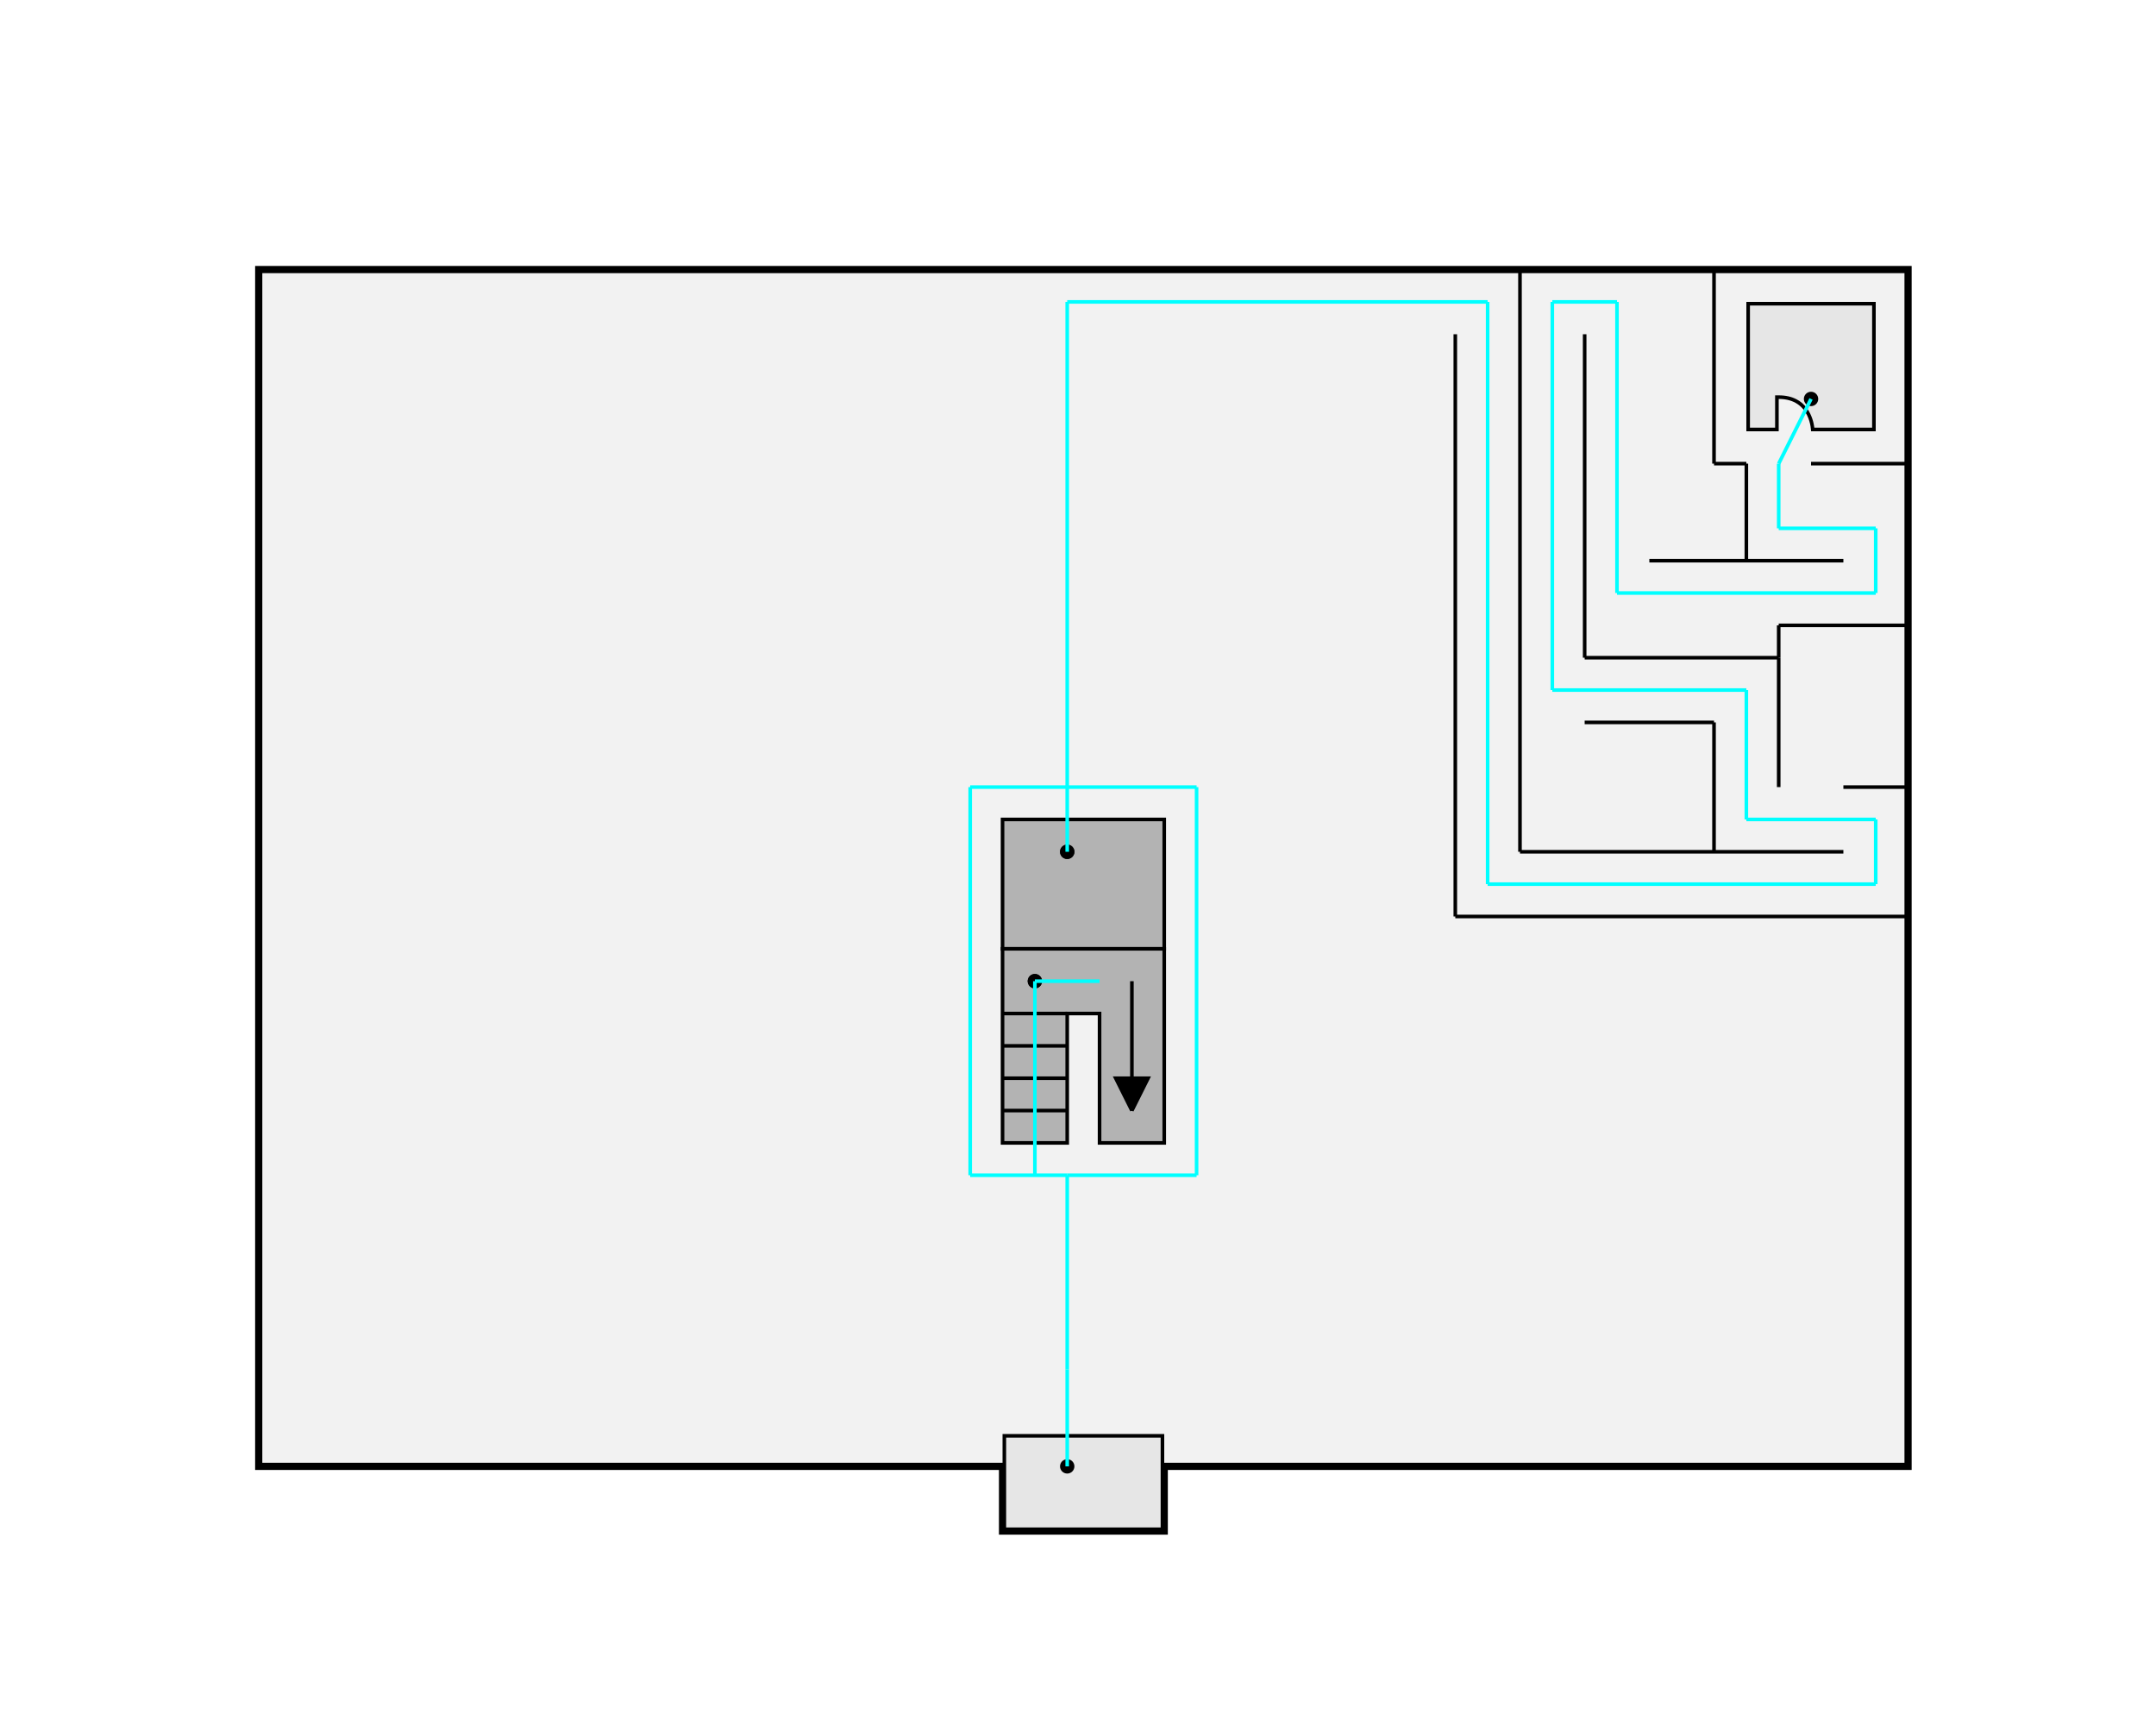
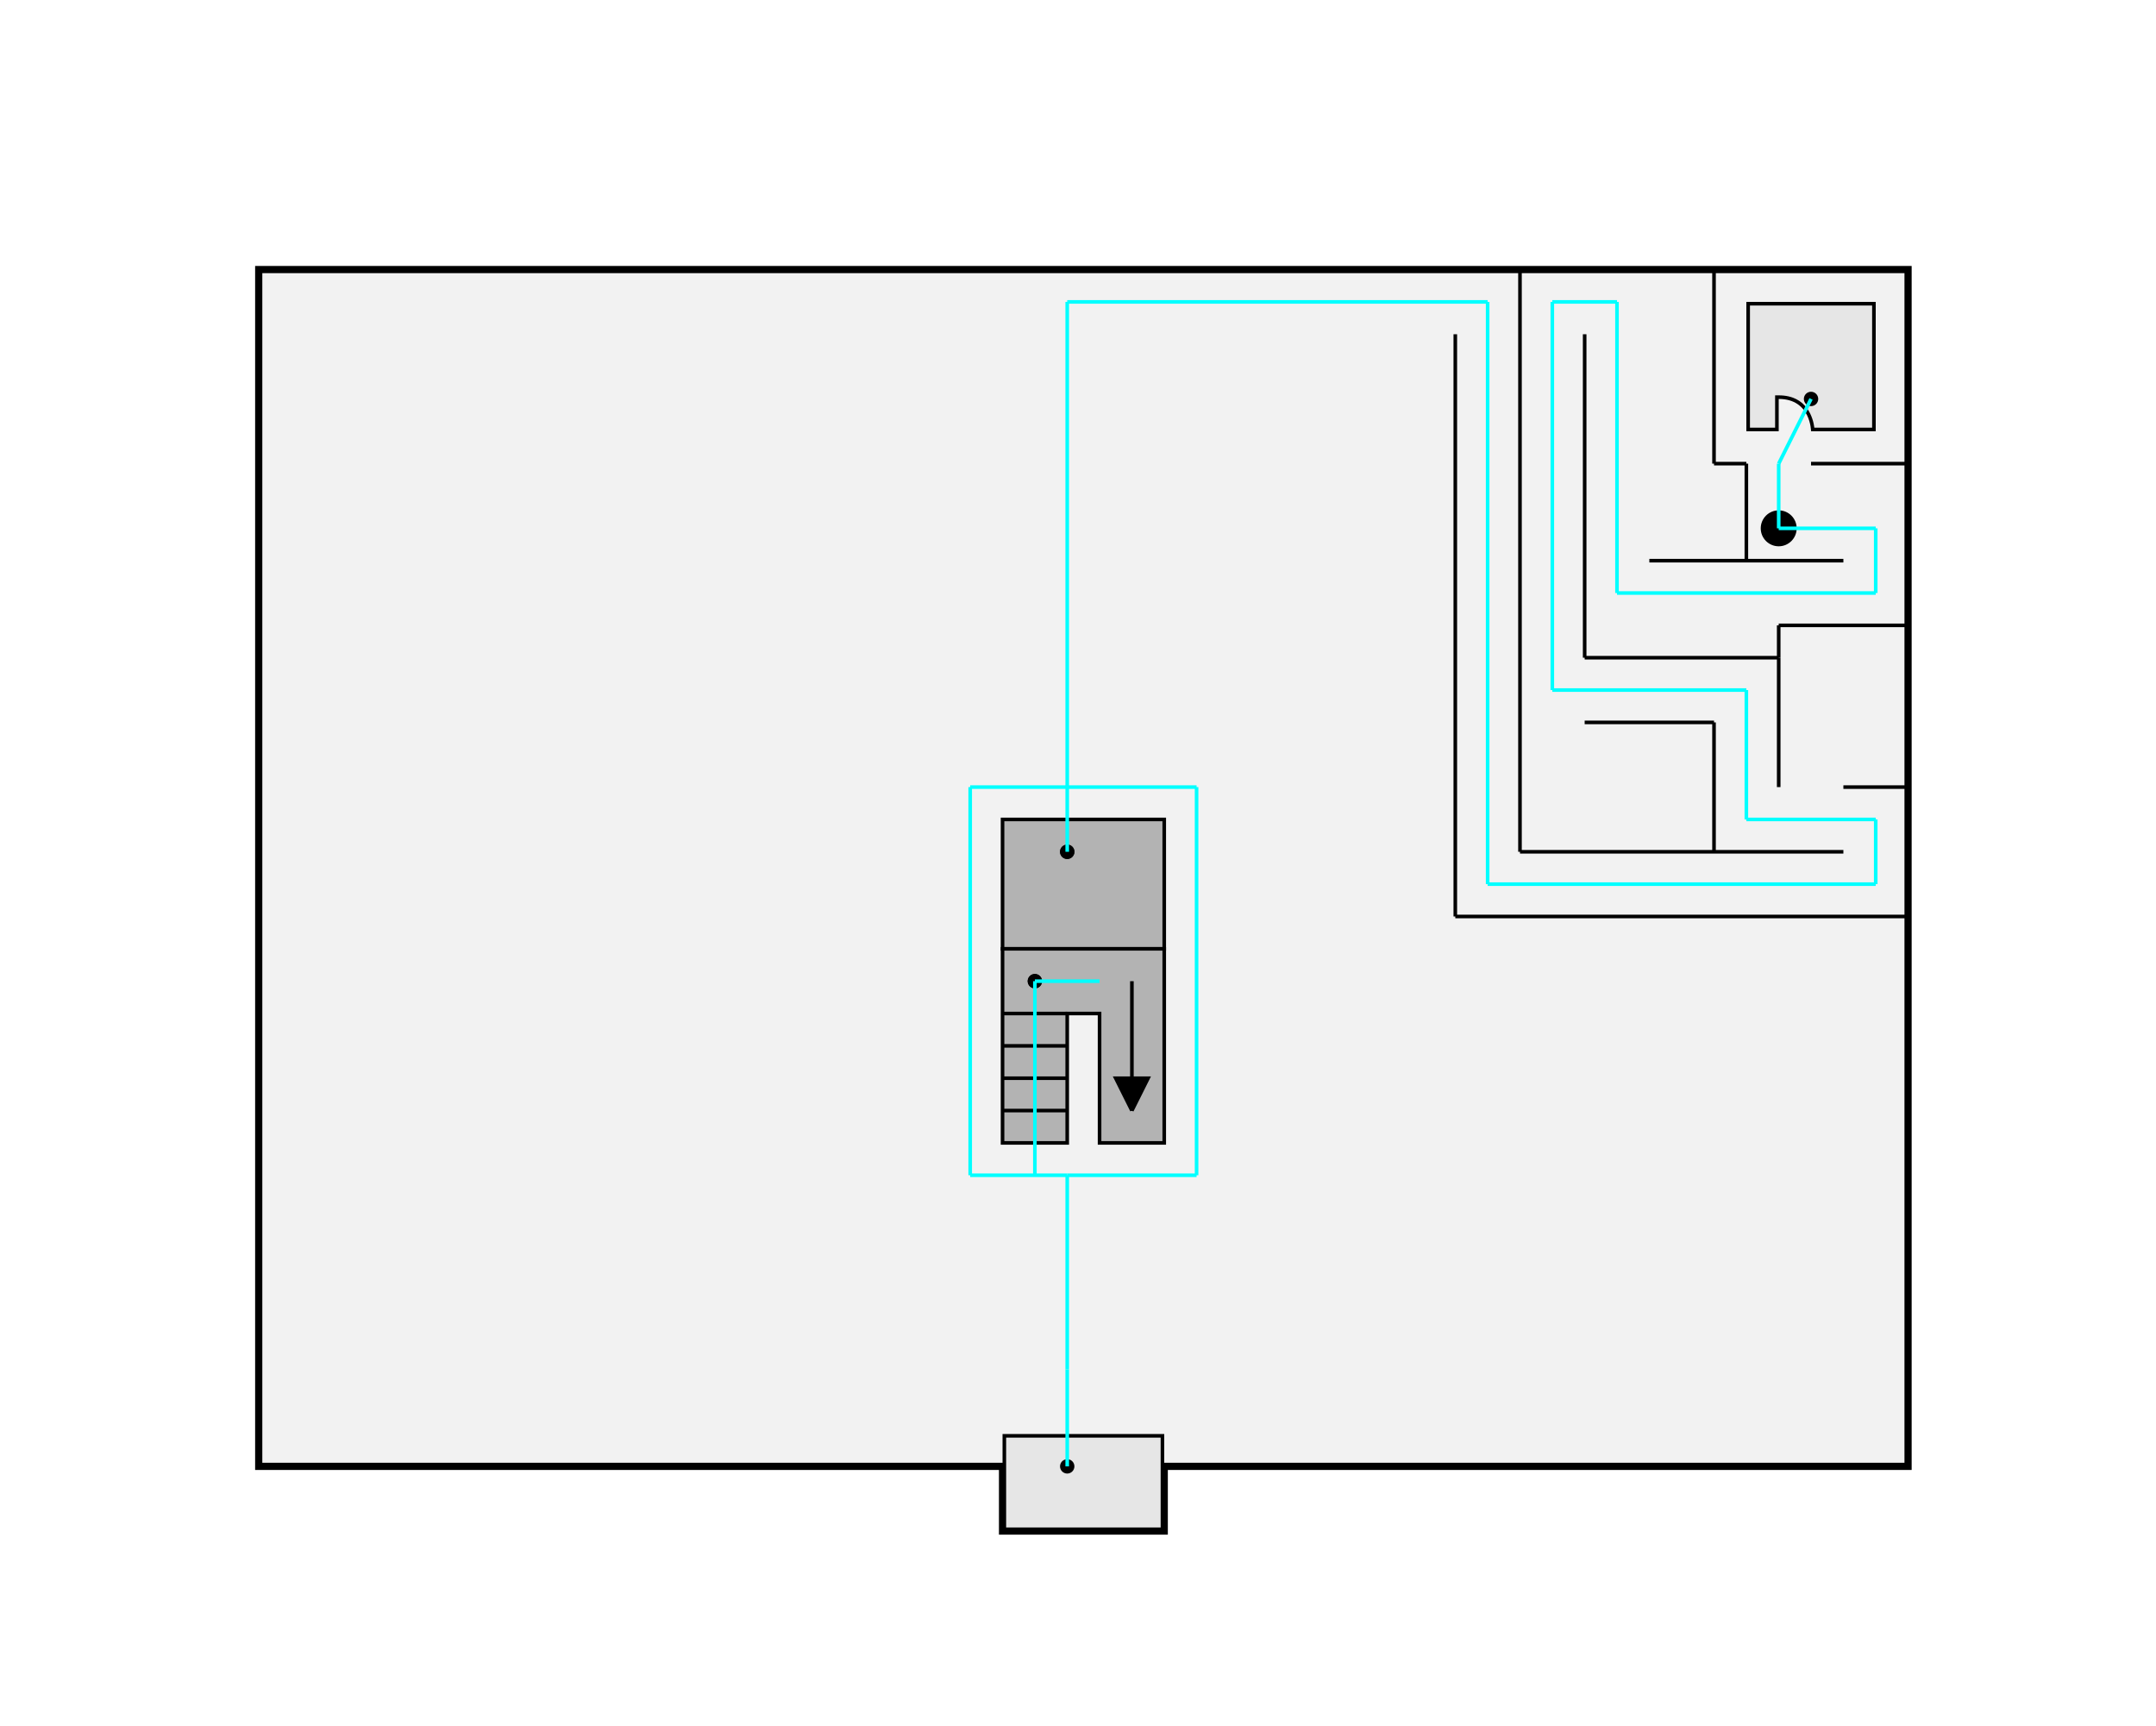
<svg xmlns="http://www.w3.org/2000/svg" xmlns:xlink="http://www.w3.org/1999/xlink" version="1.1" x="0px" y="0px" width="600px" height="480px" viewBox="0 0 600 480" enable-background="new 0 0 600 480" xml:space="preserve">
  <g id="Base">
    <polygon id="Circulation" fill="#F2F2F2" stroke="#000000" stroke-width="2" points="72,75 531,75 531,408 324,408 324,426    279,426 279,408 72,408  " />
    <rect id="Elevator" x="279" y="228" fill="#B3B3B3" stroke="#000000" width="45" height="36" />
    <g id="Stairs_1_">
      <polygon id="Stairs" fill="#B3B3B3" stroke="#000000" points="279,318 297,318 297,282 306,282 306,318 324,318 324,264 279,264       " />
      <line fill="none" stroke="#000000" x1="297" y1="309" x2="279" y2="309" />
      <line fill="none" stroke="#000000" x1="297" y1="300" x2="279" y2="300" />
      <line fill="none" stroke="#000000" x1="297" y1="291" x2="279" y2="291" />
      <line fill="none" stroke="#000000" x1="297" y1="282" x2="279" y2="282" />
      <polyline stroke="#000000" points="315,273 315,309 319.5,300 310.5,300 315,309   " />
    </g>
    <g id="Maze">
      <line fill="none" stroke="#000000" x1="477" y1="75" x2="477" y2="129" />
      <line fill="none" stroke="#000000" x1="477" y1="129" x2="486" y2="129" />
      <line fill="none" stroke="#000000" x1="504" y1="129" x2="531" y2="129" />
      <line fill="none" stroke="#000000" x1="513" y1="156" x2="459" y2="156" />
      <line fill="none" stroke="#000000" x1="423" y1="75" x2="423" y2="237" />
      <line fill="none" stroke="#000000" x1="423" y1="237" x2="513" y2="237" />
      <line fill="none" stroke="#000000" x1="495" y1="219" x2="495" y2="183" />
      <line fill="none" stroke="#000000" x1="495" y1="183" x2="441" y2="183" />
      <line fill="none" stroke="#000000" x1="441" y1="183" x2="441" y2="93" />
      <line fill="none" stroke="#000000" x1="495" y1="183" x2="495" y2="174" />
      <line fill="none" stroke="#000000" x1="495" y1="174" x2="531" y2="174" />
      <line fill="none" stroke="#000000" x1="513" y1="219" x2="531" y2="219" />
      <line fill="none" stroke="#000000" x1="531" y1="255" x2="405" y2="255" />
      <line fill="none" stroke="#000000" x1="405" y1="255" x2="405" y2="93" />
      <line fill="none" stroke="#000000" x1="477" y1="237" x2="477" y2="201" />
      <line fill="none" stroke="#000000" x1="477" y1="201" x2="441" y2="201" />
      <line fill="none" stroke="#000000" x1="486" y1="129" x2="486" y2="156" />
    </g>
  </g>
  <g id="Rooms">
    <a id="R201" xlink:href="#">
      <g>
        <rect x="279.5" y="399.5" fill="#E6E6E6" width="44" height="26" />
        <path d="M323,400v25h-43v-25H323 M324,399h-45v27h45V399L324,399z" />
      </g>
    </a>
    <a id="R202" xlink:href="#">
      <g>
        <path fill="#E6E6E6" d="M504.472,119.5c-0.17-1.959-1.346-9-9.472-9h-0.5v9h-8v-35h35v35H504.472z" />
        <path d="M521,85v34h-16.081c-0.322-2.533-1.929-9-9.919-9h-1v1v7.875V119h-7V85H521 M522,84h-36v36h9c0,0,0,0,0-9c9,0,9,9,9,9h18     V84L522,84z" />
      </g>
    </a>
  </g>
  <g id="Portals">
    <circle id="Elev.1.floor1" cx="297" cy="237" r="2" />
    <circle id="Stair.1.floor1" cx="288" cy="273" r="2" data-accessible-route="false" />
    <circle id="Elev.1.floor3" cx="297" cy="237" r="2" />
    <circle id="Stair.1.floor3" cx="288" cy="273" r="2" data-accessible-route="false" />
  </g>
  <g id="Points">
    <circle data-destination="" id="R201_1_" cx="297" cy="408" r="2" />
    <circle data-destination="" id="R202_1_" cx="504" cy="111" r="2" />
+     <circle id="cp-37373" data-checkpoint="" data-name="checkpoint2" cx="495" cy="147" r="5" />
  </g>
  <g id="Paths">
    <line fill="none" stroke="#00FFFF" x1="297" y1="408" x2="297" y2="381" />
    <line fill="none" stroke="#00FFFF" x1="297" y1="237" x2="297" y2="219" />
    <line fill="none" stroke="#00FFFF" x1="297" y1="219" x2="333" y2="219" />
    <line fill="none" stroke="#00FFFF" x1="333" y1="219" x2="333" y2="327" />
    <line fill="none" stroke="#00FFFF" x1="288" y1="327" x2="288" y2="273" />
    <line fill="none" stroke="#00FFFF" x1="288" y1="273" x2="306" y2="273" />
    <line fill="none" stroke="#00FFFF" x1="297" y1="219" x2="270" y2="219" />
    <line fill="none" stroke="#00FFFF" x1="270" y1="219" x2="270" y2="327" />
    <line fill="none" stroke="#00FFFF" x1="270" y1="327" x2="288" y2="327" />
    <line fill="none" stroke="#00FFFF" x1="288" y1="327" x2="297" y2="327" />
    <line fill="none" stroke="#00FFFF" x1="297" y1="327" x2="297" y2="381" />
    <line fill="none" stroke="#00FFFF" x1="333" y1="327" x2="297" y2="327" />
    <line fill="none" stroke="#00FFFF" x1="495" y1="129" x2="495" y2="147" />
    <line fill="none" stroke="#00FFFF" x1="495" y1="129" x2="504" y2="111" />
    <line fill="none" stroke="#00FFFF" x1="495" y1="147" x2="522" y2="147" />
    <line fill="none" stroke="#00FFFF" x1="522" y1="147" x2="522" y2="165" />
    <line fill="none" stroke="#00FFFF" x1="522" y1="165" x2="450" y2="165" />
    <line fill="none" stroke="#00FFFF" x1="450" y1="165" x2="450" y2="84" />
    <line fill="none" stroke="#00FFFF" x1="450" y1="84" x2="432" y2="84" />
    <line fill="none" stroke="#00FFFF" x1="432" y1="84" x2="432" y2="192" />
    <line fill="none" stroke="#00FFFF" x1="432" y1="192" x2="486" y2="192" />
    <line fill="none" stroke="#00FFFF" x1="486" y1="192" x2="486" y2="228" />
    <line fill="none" stroke="#00FFFF" x1="486" y1="228" x2="522" y2="228" />
    <line fill="none" stroke="#00FFFF" x1="522" y1="228" x2="522" y2="246" />
    <line fill="none" stroke="#00FFFF" x1="522" y1="246" x2="414" y2="246" />
    <line fill="none" stroke="#00FFFF" x1="414" y1="246" x2="414" y2="84" />
    <line fill="none" stroke="#00FFFF" x1="414" y1="84" x2="297" y2="84" />
    <line fill="none" stroke="#00FFFF" x1="297" y1="84" x2="297" y2="219" />
  </g>
</svg>
